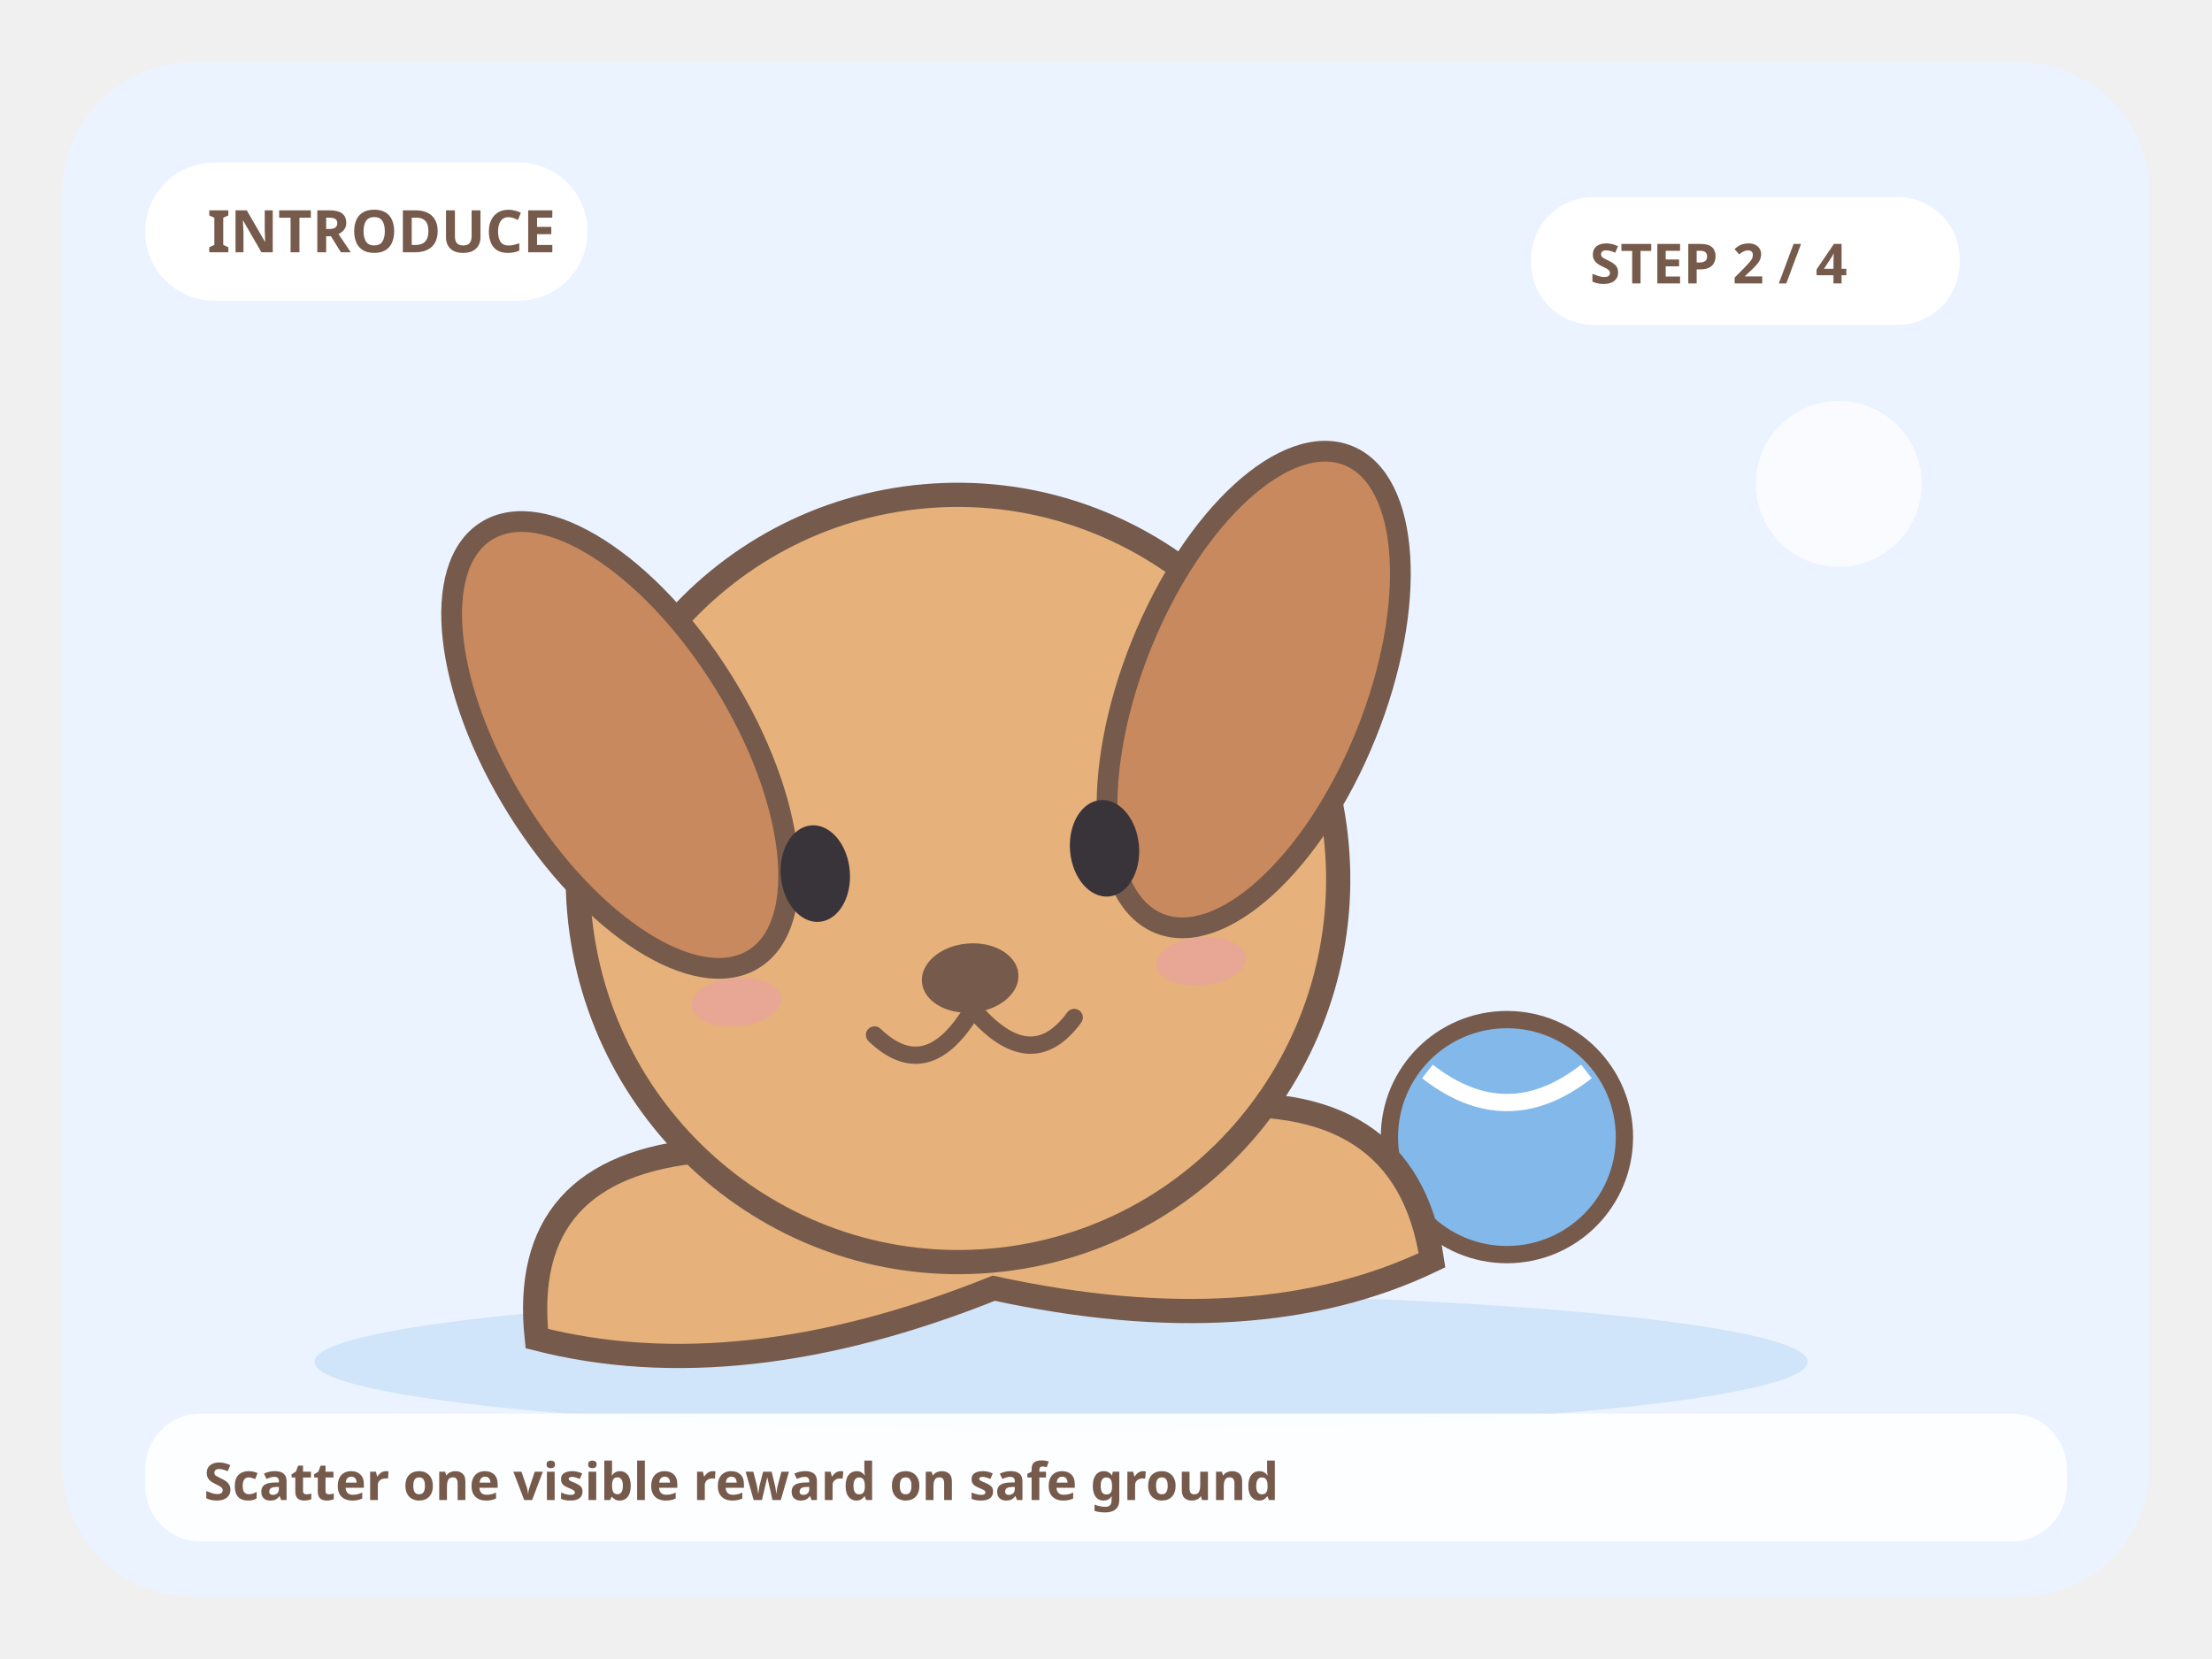
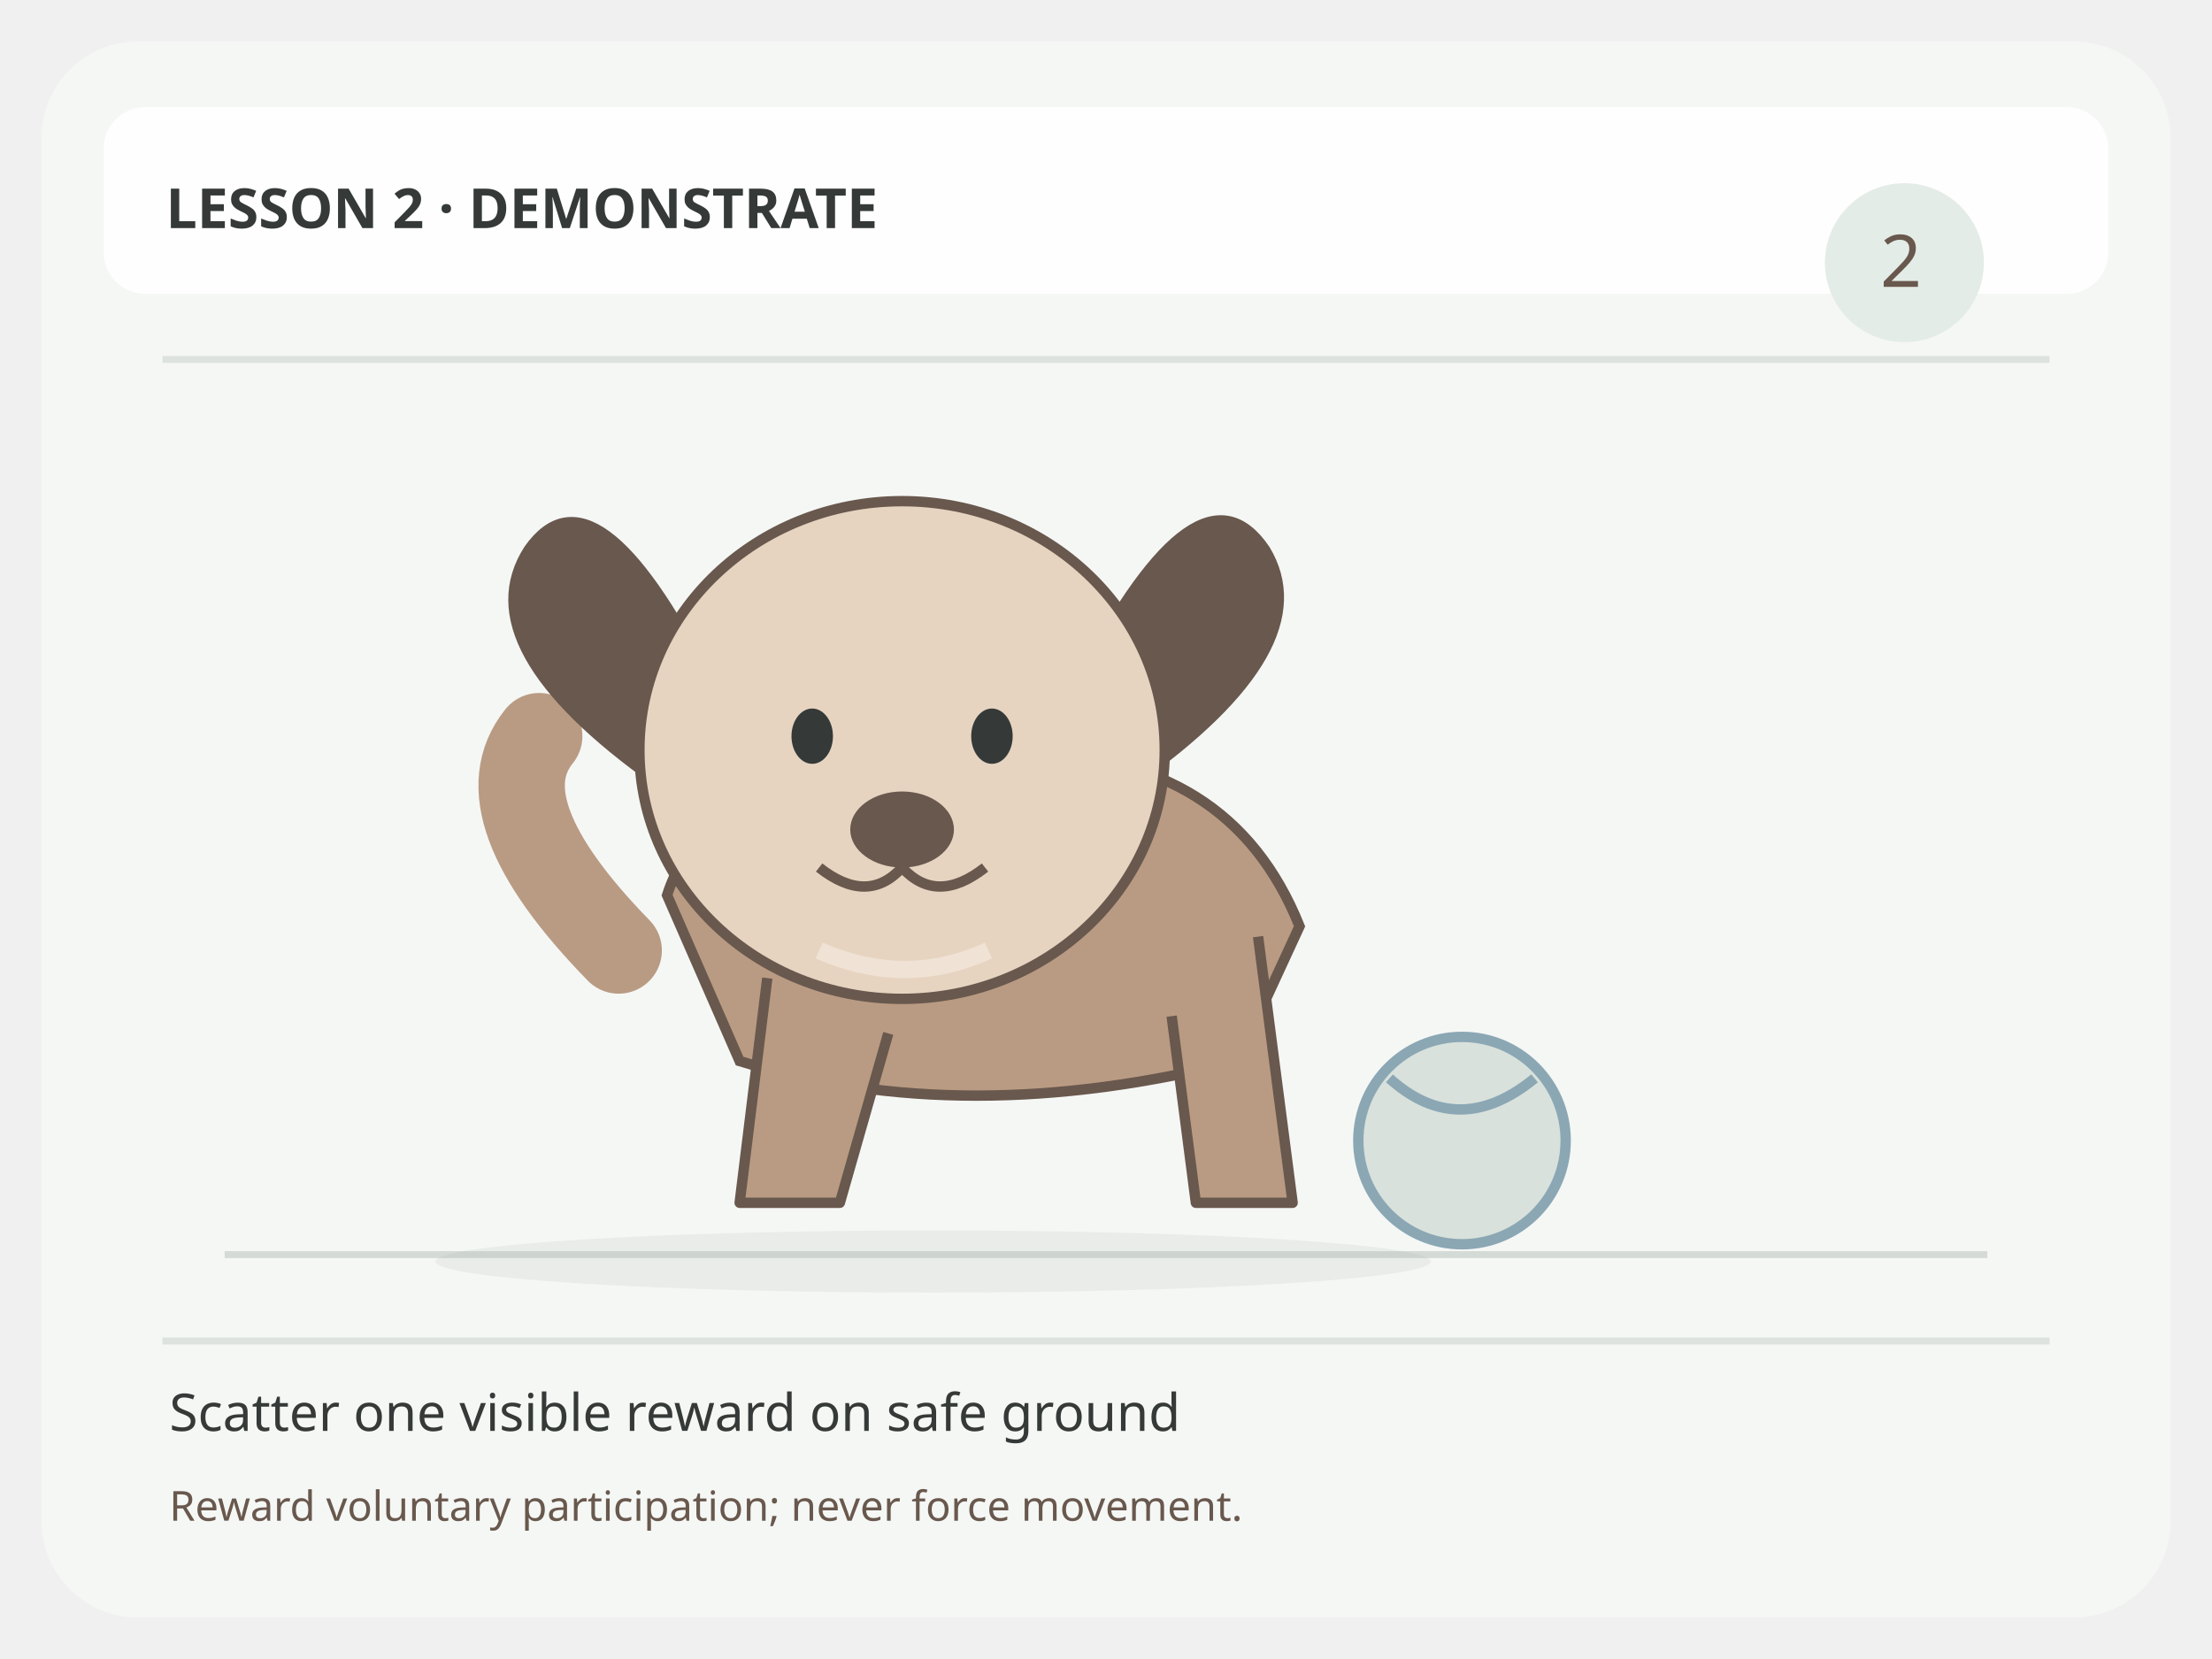
<svg xmlns="http://www.w3.org/2000/svg" viewBox="0 0 640 480" role="img" aria-labelledby="title description">
-   <rect x="18" y="18" width="604" height="444" rx="38" fill="#EAF3FF" />
-   <ellipse cx="307" cy="394" rx="216" ry="20" fill="#83B8EA" opacity=".25" />
-   <circle cx="532" cy="140" r="24" fill="white" opacity=".7" />
-   <circle cx="436" cy="329" r="34" fill="#83B8EA" stroke="#765A4B" stroke-width="5" />
-   <path d="M413 310q23 18 46 0" stroke="white" stroke-width="5" fill="none" />
-   <g transform="rotate(-5 280 275)">
-     <path d="M199 326q-54 0-53 50 57 20 133-3 74 23 127 3-3-51-64-50" fill="#E6B17A" stroke="#765A4B" stroke-width="7" />
-     <ellipse cx="279" cy="254" rx="110" ry="111" fill="#E6B17A" stroke="#765A4B" stroke-width="7" />
-     <ellipse cx="185" cy="207" rx="35" ry="73" transform="rotate(-27 185 207)" fill="#C9895E" stroke="#765A4B" stroke-width="6" />
-     <ellipse cx="369" cy="207" rx="35" ry="73" transform="rotate(27 369 207)" fill="#C9895E" stroke="#765A4B" stroke-width="6" />
-     <ellipse cx="238" cy="249" rx="10" ry="14" fill="#39343A" />
-     <ellipse cx="322" cy="249" rx="10" ry="14" fill="#39343A" />
-     <ellipse cx="280" cy="283" rx="14" ry="10" fill="#765A4B" />
-     <path d="M280 292q-15 21-29 5m29-5q15 21 29 5" stroke="#765A4B" stroke-width="5" fill="none" stroke-linecap="round" />
-     <ellipse cx="212" cy="284" rx="13" ry="7" fill="#E9A0A5" opacity=".6" />
-     <ellipse cx="347" cy="284" rx="13" ry="7" fill="#E9A0A5" opacity=".6" />
+   <rect x="12" y="12" width="616" height="456" rx="28" fill="#F5F7F5" />
+   <rect x="30" y="31" width="580" height="54" rx="12" fill="#FFFFFF" opacity=".9" />
+   <text x="48" y="66" font-family="sans-serif" font-size="16" font-weight="700" fill="#353A38">LESSON 2 · DEMONSTRATE</text>
+   <g>
+     <circle cx="551" cy="76" r="23" fill="#E4ECE7" />
+     <text x="544" y="83" font-family="sans-serif" font-size="21" fill="#69584D">2</text>
  </g>
-   <rect x="42" y="47" width="128" height="40" rx="20" fill="white" />
-   <text x="60" y="73" font-family="sans-serif" font-size="17" font-weight="700" fill="#765A4B">INTRODUCE</text>
-   <g>
-     <rect x="443" y="57" width="124" height="37" rx="18" fill="white" />
-     <text x="460" y="82" font-family="sans-serif" font-weight="700" font-size="16" fill="#765A4B">STEP 2 / 4</text>
+   <path d="M47 104h546" stroke="#DDE2DF" stroke-width="2" />
+   <path d="M65 363h510" stroke="#D4DAD6" stroke-width="2" />
+   <ellipse cx="270" cy="365" rx="144" ry="9" fill="#A9B0AB" opacity=".15" />
+   <circle cx="423" cy="330" r="30" fill="#D8E1DB" stroke="#8BA7B4" stroke-width="3" />
+   <path d="M402 312q20 18 42 0" fill="none" stroke="#8BA7B4" stroke-width="3" />
+   <g transform="translate(0 0)">
+     <path d="M179 275Q139 234 156 213" fill="none" stroke="#B99B83" stroke-width="25" stroke-linecap="round" />
+     <path d="M193 259Q208 213 296 218Q356 218 376 268L358 307Q279 327 214 307Z" fill="#B99B83" stroke="#69584D" stroke-width="3" />
+     <path d="M222 283l-8 65h29l14-49m82-5 7 54h28l-10-77" fill="#B99B83" stroke="#69584D" stroke-width="3" stroke-linejoin="round" />
+     <path d="M205 197q-33-65-52-38-18 28 37 67m123-30q34-65 53-37 17 28-38 67" fill="#69584D" stroke="#69584D" stroke-width="3" />
+     <ellipse cx="261" cy="217" rx="76" ry="72" fill="#E6D4C1" stroke="#69584D" stroke-width="3" />
+     <ellipse cx="235" cy="213" rx="6" ry="8" fill="#353A38" />
+     <ellipse cx="287" cy="213" rx="6" ry="8" fill="#353A38" />
+     <ellipse cx="261" cy="240" rx="15" ry="11" fill="#69584D" />
+     <path d="M261 251q-10 11-24 0m24 0q10 11 24 0" stroke="#69584D" stroke-width="3" fill="none" />
+     <path d="M237 275q25 11 49 0" stroke="#F2E6D9" stroke-width="5" fill="none" opacity=".8" />
  </g>
-   <rect x="42" y="409" width="556" height="37" rx="16" fill="white" opacity=".91" />
-   <text x="59" y="434" font-family="sans-serif" font-size="15" font-weight="600" fill="#765A4B">Scatter one visible reward on safe ground</text>
+   <path d="M47 388h546" stroke="#DDE2DF" stroke-width="2" />
+   <text x="49" y="414" font-family="sans-serif" font-size="15" fill="#353A38">Scatter one visible reward on safe ground</text>
+   <text x="49" y="440" font-family="sans-serif" font-size="12" fill="#69584D">Reward voluntary participation; never force movement.</text>
</svg>
